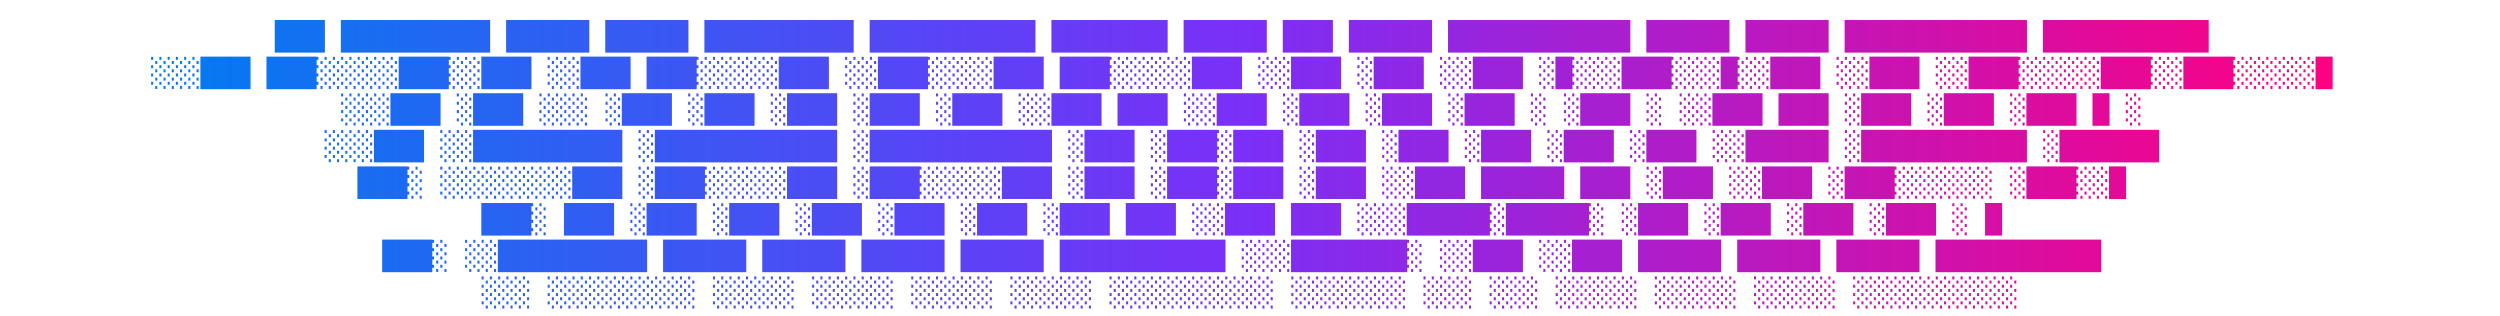
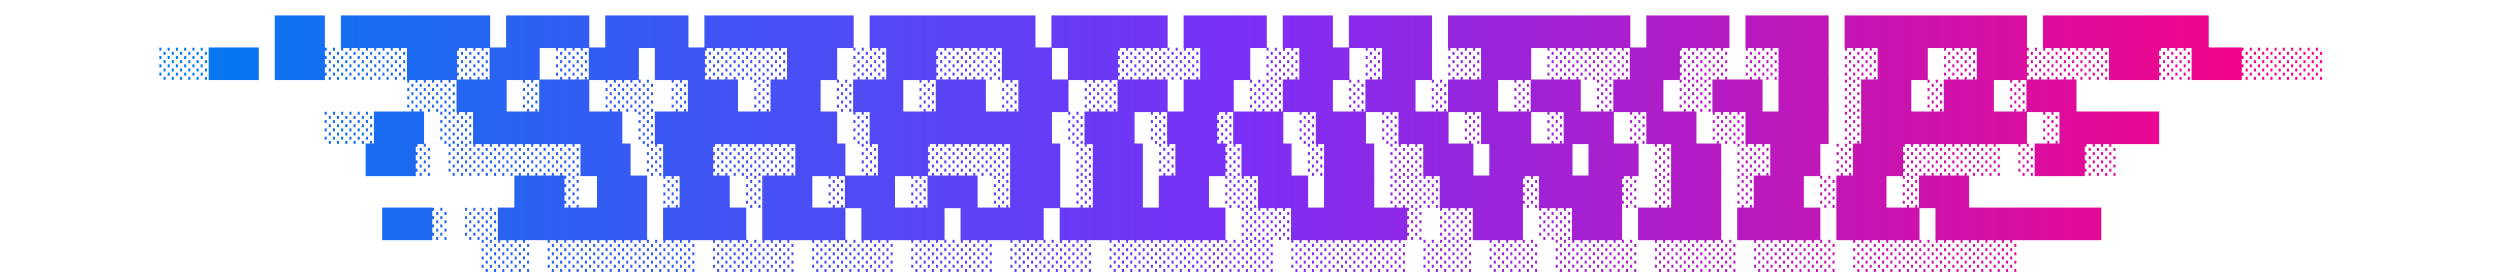
- <svg xmlns="http://www.w3.org/2000/svg" width="1093" height="138" viewBox="0 0 1093 138">
+ <svg xmlns="http://www.w3.org/2000/svg" width="1093" height="122" viewBox="0 0 1093 122">
  <defs>
    <linearGradient id="grad" x1="0%" y1="0%" x2="100%" y2="0%">
      <stop offset="0%" stop-color="#007cf0" />
      <stop offset="50%" stop-color="#7b2ff7" />
      <stop offset="100%" stop-color="#ff0080" />
    </linearGradient>
  </defs>
  <style>
    .ascii {
      font-family: ui-monospace, 'Cascadia Code', 'Source Code Pro', Menlo, Consolas, monospace;
      font-size: 12px;
      fill: url(#grad);
      white-space: pre;
    }
  </style>
  <text x="50%" text-anchor="middle" class="ascii">
-     <tspan x="50%" y="20"> ███           █████████  █████   █████   █████████   ██████████      ███████    █████   ███   █████ ███████████ █████ █████ ███████████  ██████████</tspan>
-     <tspan x="50%" y="36">░░░███        ███░░░░░███░░███   ░░███   ███░░░░░███ ░░███░░░░███   ███░░░░░███ ░░███   ░███  ░░███ ░█░░░███░░░█░░███ ░░███ ░░███░░░░░███░░███░░░░░█</tspan>
-     <tspan x="50%" y="52">  ░░░███     ░███    ░░░  ░███    ░███  ░███    ░███  ░███   ░░███ ███     ░░███ ░███   ░███   ░███ ░   ░███  ░  ░░███ ███   ░███    ░███ ░███  █ ░ </tspan>
-     <tspan x="50%" y="68">    ░░░███   ░░█████████  ░███████████  ░███████████  ░███    ░███░███      ░███ ░███   ░███   ░███     ░███      ░░█████    ░██████████  ░██████   </tspan>
-     <tspan x="50%" y="84">     ███░     ░░░░░░░░███ ░███░░░░░███  ░███░░░░░███  ░███    ░███░███      ░███ ░░███  █████  ███      ░███       ░░███     ░███░░░░░░   ░███░░█   </tspan>
-     <tspan x="50%" y="100">   ███░       ███    ░███ ░███    ░███  ░███    ░███  ░███    ███ ░░███     ███   ░░░█████░█████░       ░███        ░███     ░███         ░███ ░   █</tspan>
-     <tspan x="50%" y="116"> ███░        ░░█████████  █████   █████ █████   █████ ██████████   ░░░███████░      ░░███ ░░███         █████       █████    █████        ██████████</tspan>
-     <tspan x="50%" y="132">░░░           ░░░░░░░░░  ░░░░░   ░░░░░ ░░░░░   ░░░░░ ░░░░░░░░░░      ░░░░░░░         ░░░   ░░░         ░░░░░       ░░░░░    ░░░░░        ░░░░░░░░░░ </tspan>
+     <tspan x="50%" y="18"> ███           █████████  █████   █████   █████████   ██████████      ███████    █████   ███   █████ ███████████ █████ █████ ███████████  ██████████</tspan>
+     <tspan x="50%" y="32">░░░███        ███░░░░░███░░███   ░░███   ███░░░░░███ ░░███░░░░███   ███░░░░░███ ░░███   ░███  ░░███ ░░░░░███░░░ ░░███ ░░███ ░░███░░░░░███░░███░░░░░ </tspan>
+     <tspan x="50%" y="46">  ░░░███     ░███    ░░░  ░███    ░███  ░███    ░███  ░███   ░░███ ███     ░░███ ░███   ░███   ░███     ░███     ░░███ ███   ░███    ░███ ░███      </tspan>
+     <tspan x="50%" y="60">    ░░░███   ░░█████████  ░███████████  ░███████████  ░███    ░███░███      ░███ ░███   ░███   ░███     ░███      ░░█████    ░██████████  ░██████   </tspan>
+     <tspan x="50%" y="74">     ███░     ░░░░░░░░███ ░███░░░░░███  ░███░░░░░███  ░███    ░███░███      ░███ ░░███  █████  ███      ░███       ░░███     ░███░░░░░░   ░███░░    </tspan>
+     <tspan x="50%" y="88">   ███░       ███    ░███ ░███    ░███  ░███    ░███  ░███    ███ ░░███     ███   ░░░█████░█████░       ░███        ░███     ░███         ░███      </tspan>
+     <tspan x="50%" y="102"> ███░        ░░█████████  █████   █████ █████   █████ ██████████   ░░░███████░      ░░███ ░░███         █████       █████    █████        ██████████</tspan>
+     <tspan x="50%" y="116">░░░           ░░░░░░░░░  ░░░░░   ░░░░░ ░░░░░   ░░░░░ ░░░░░░░░░░      ░░░░░░░         ░░░   ░░░         ░░░░░       ░░░░░    ░░░░░        ░░░░░░░░░░ </tspan>
  </text>
</svg>
